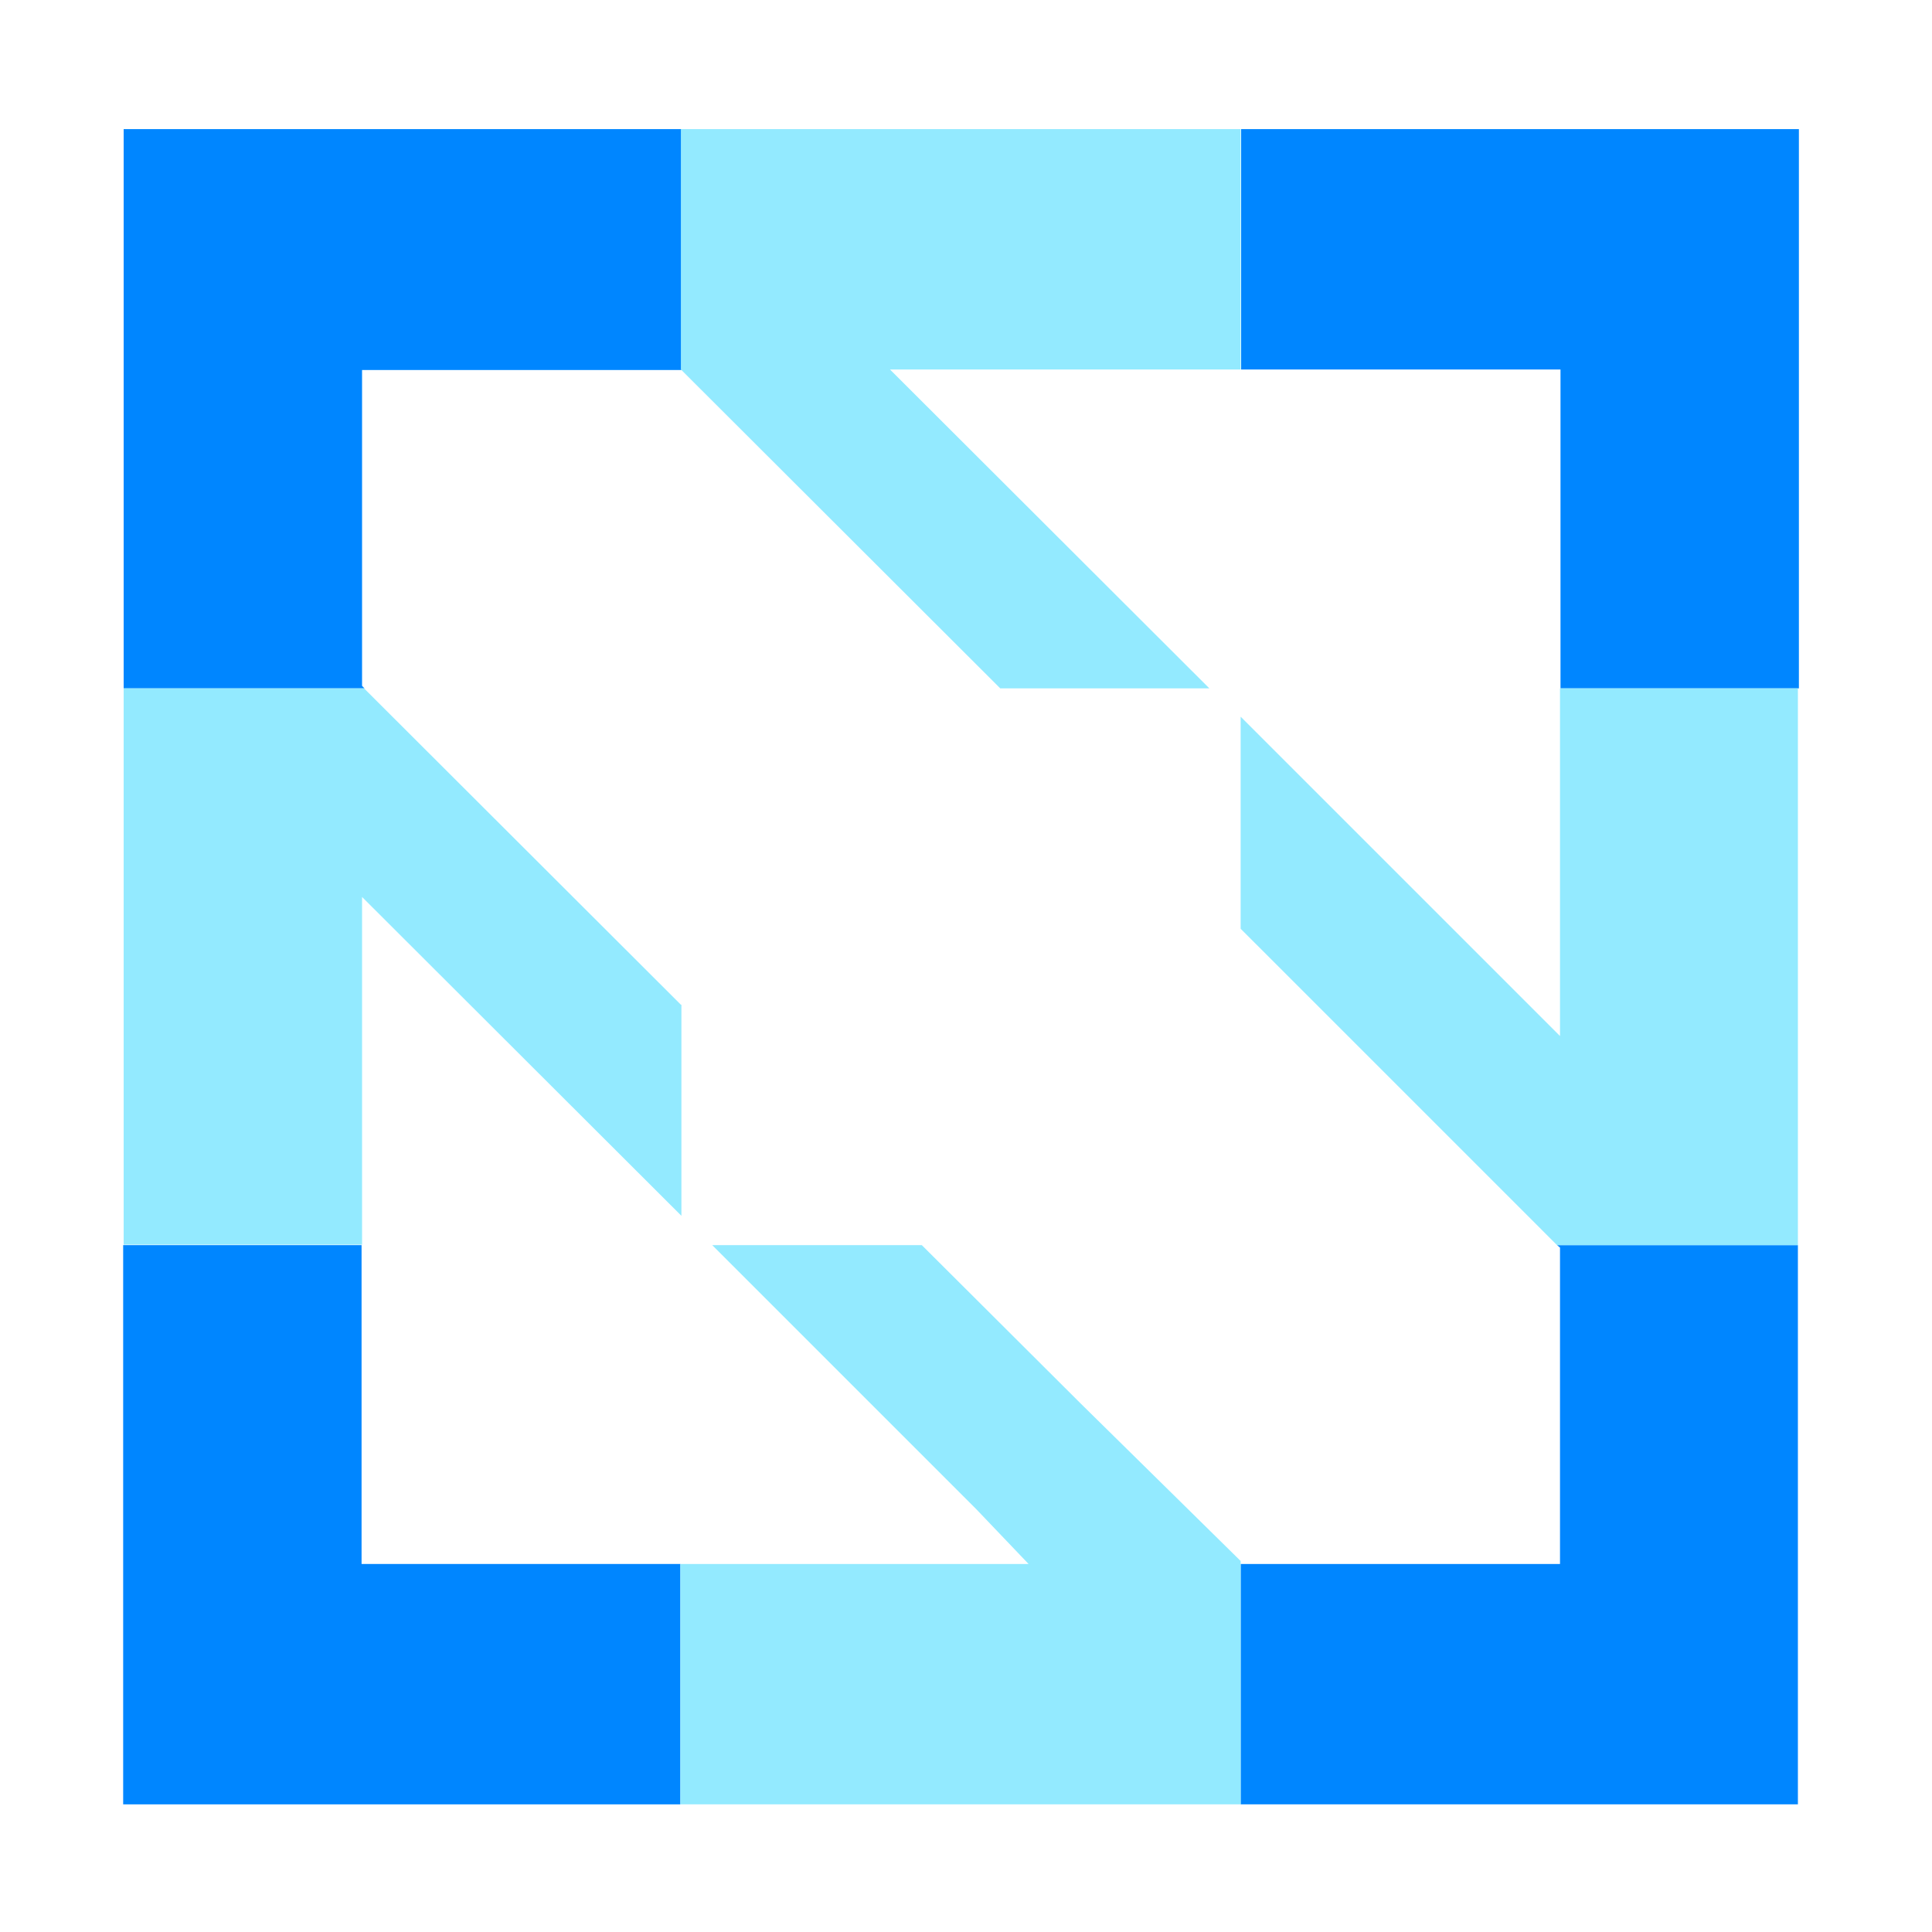
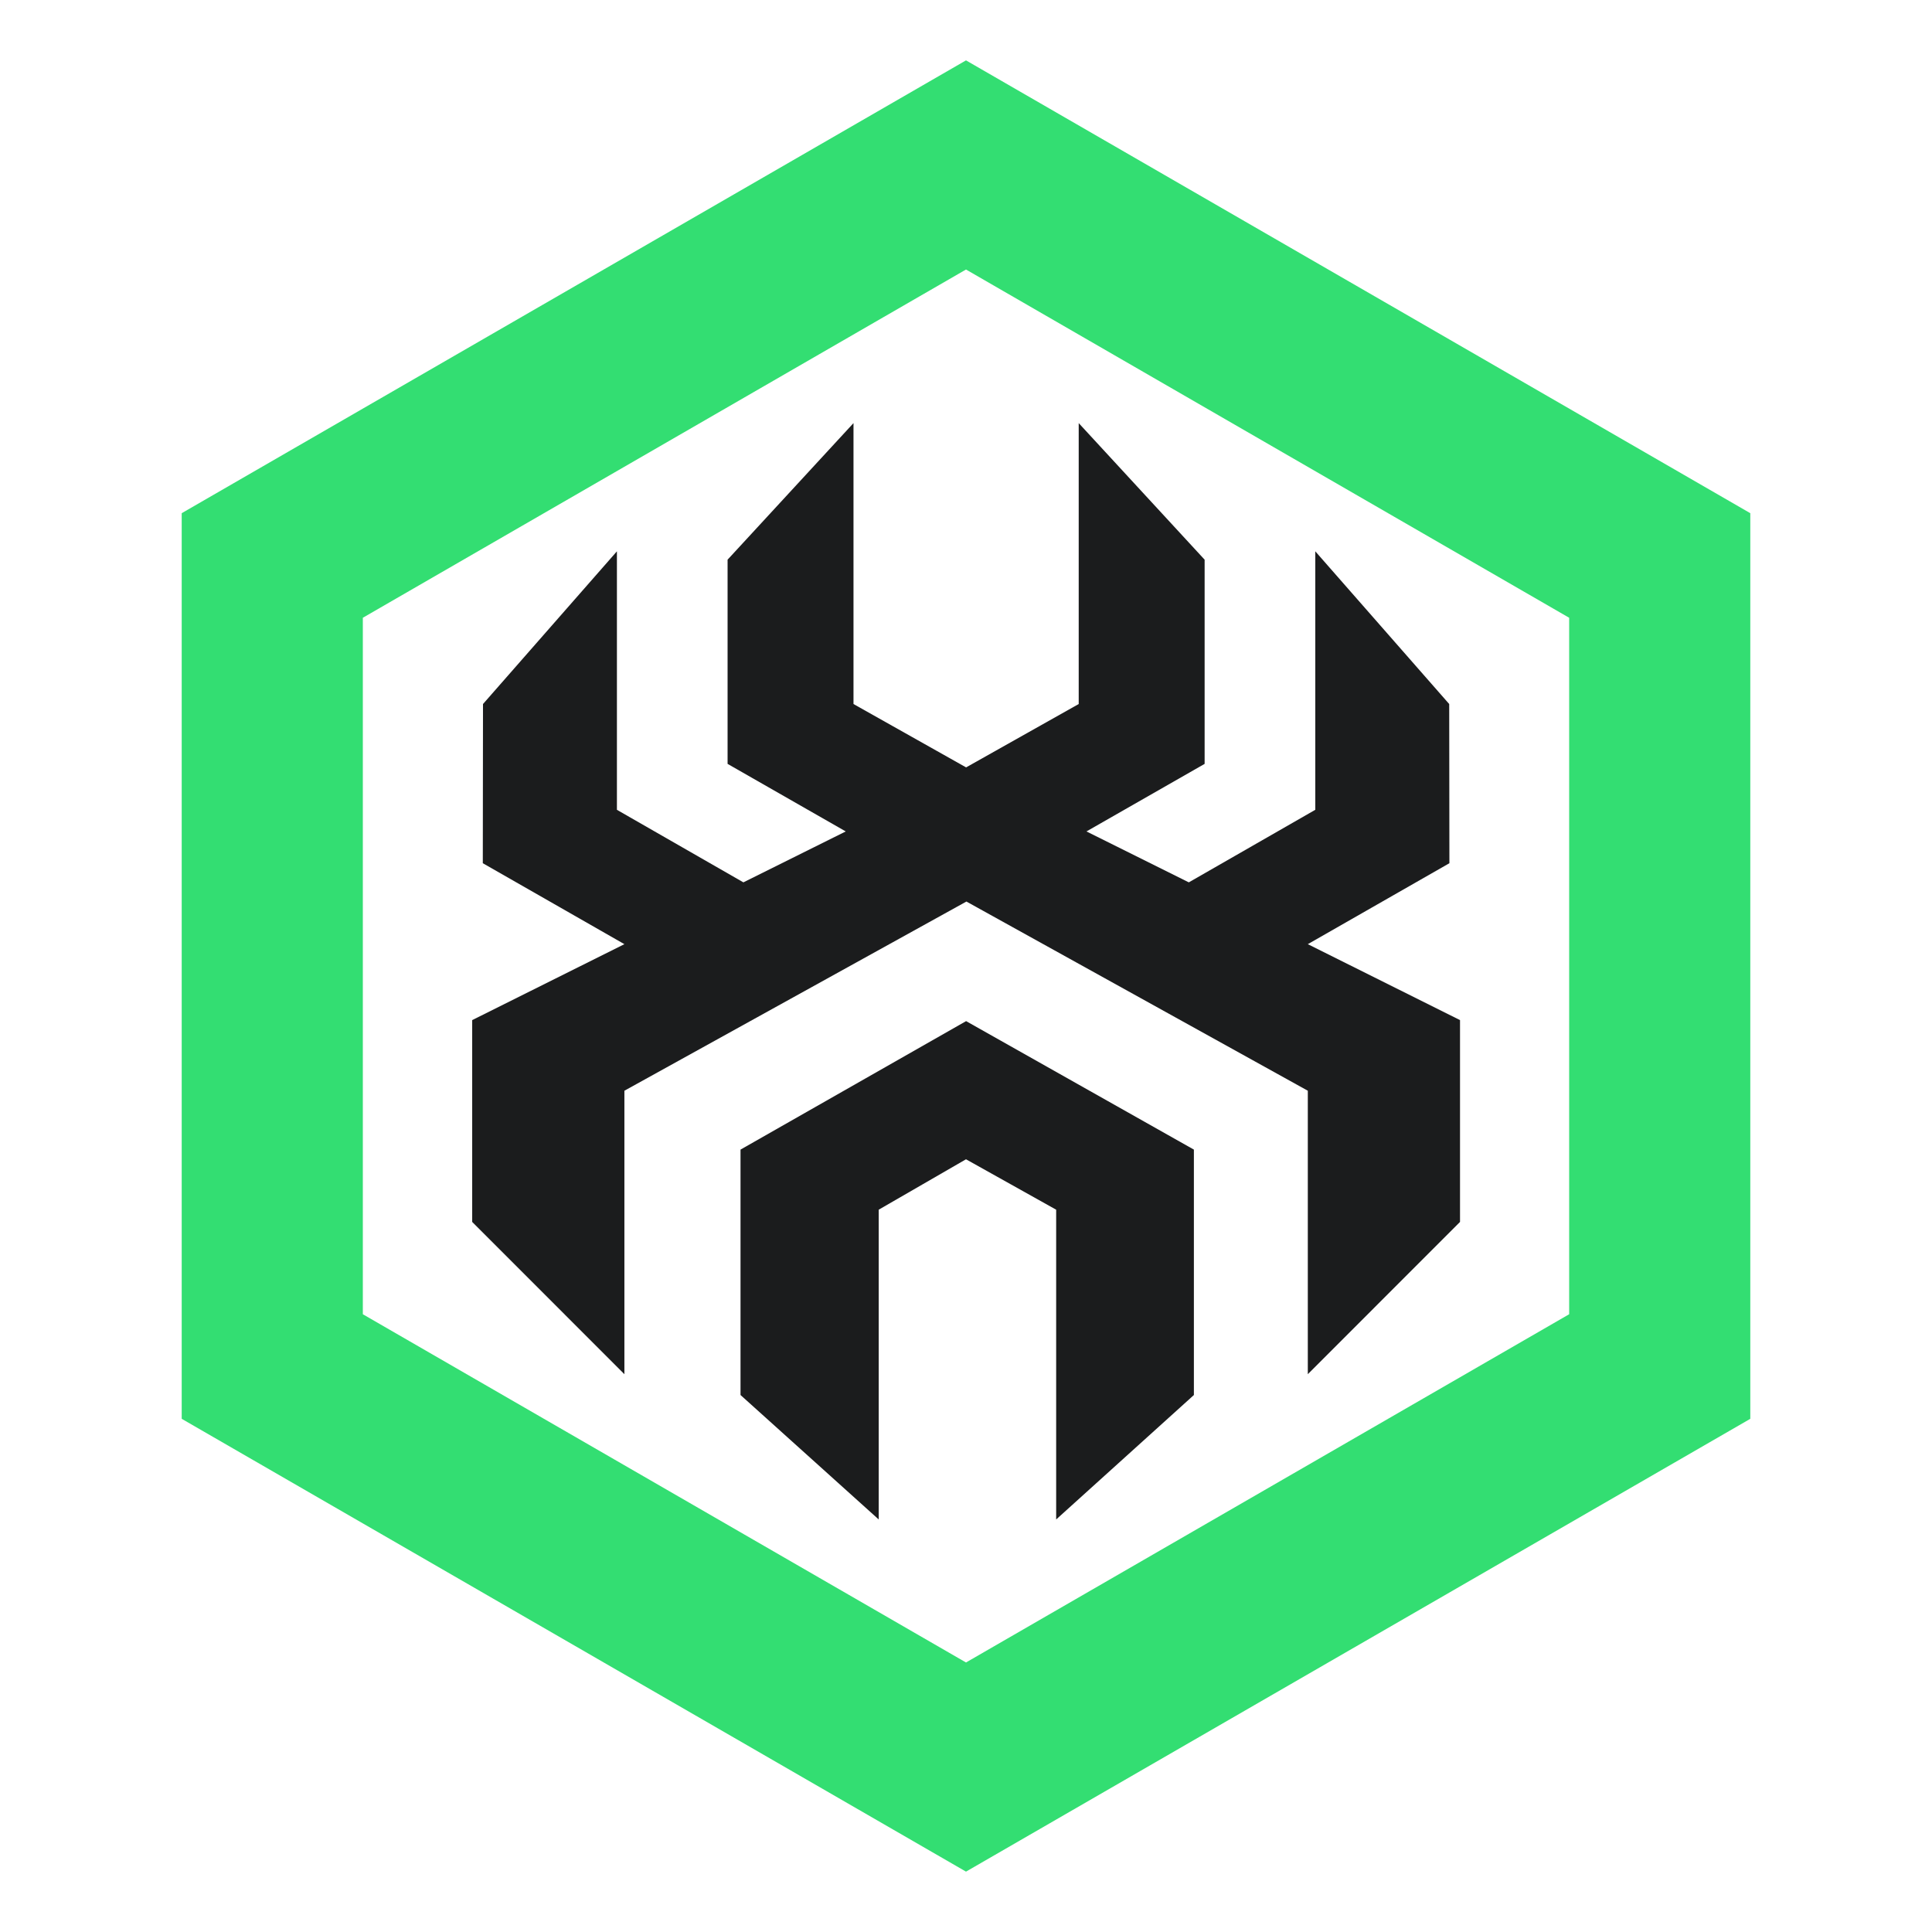
- <svg xmlns="http://www.w3.org/2000/svg" version="1.1" id="a" x="0px" y="0px" viewBox="0 0 389 389" style="enable-background:new 0 0 389 389;" xml:space="preserve">
-   <style type="text/css">
- 	.st0{fill:#0086FF;}
- 	.st1{fill:#93EAFF;}
- </style>
-   <g>
-     <path class="st0" d="M72.8,250.7h-48v112.6h112.2v-48.4H72.8V250.7z" />
-     <path class="st0" d="M314.1,251.2v63.7h-64.3v48.4h112.2V250.7h-48.5L314.1,251.2z" />
-     <path class="st0" d="M24.9,138.6h48.5l-0.5-0.5V74.5h64.3V26H24.9V138.6z" />
-     <path class="st0" d="M249.9,26v48.4h64.3v64.2h48V26C362.1,26,249.9,26,249.9,26z" />
-     <path class="st1" d="M243.5,138.6l-64.3-64.2h70.6V26H137.1v48.4l64.3,64.2H243.5z" />
-     <path class="st1" d="M185.6,250.7h-42.2l53.2,53.2l10.5,11h-70.1v48.4h112.8v-49l-32.1-31.6L185.6,250.7z" />
-     <path class="st1" d="M314.1,138.6v70l-11.1-11.1l-53.2-53.2V187l31.6,31.6l32.1,32.1h48.5V138.6H314.1L314.1,138.6z" />
-     <path class="st1" d="M137.1,202.3l-63.8-63.7H24.9v112h48v-70l64.3,64.2V202.3z" />
+ <svg xmlns="http://www.w3.org/2000/svg" width="512px" height="512px" viewBox="0 0 512 512" version="1.1">
+   <g id="spiderpool-icon-color" stroke="none" stroke-width="1" fill="none" fill-rule="evenodd">
+     <g id="Spiderpool_Color_Dark">
+       <rect id="Frame" x="0" y="0" width="512" height="512" />
+       <path d="M256,71.426 L415.846,163.713 L415.846,348.287 L256,440.574 L96.154,348.287 L96.154,163.713 L256,71.426 M256,16 L48.154,136 L48.154,376 L256,496 L463.846,376 L463.846,136 L256,16 Z" id="Primary" fill="#33DE72" fill-rule="nonzero" />
+       <path d="M256.027,270.607 L316.393,304.657 L316.393,369.695 L279.895,402.672 L279.895,320.583 L256,307.221 L232.867,320.583 L232.867,402.672 L196.246,369.695 L196.246,304.657 L256.027,270.607 Z M285.869,112.128 L319.238,148.32 L319.238,202.435 L287.924,220.339 L315.048,233.833 L348.565,214.606 L348.565,146.104 L384.055,186.574 L384.107,228.761 L346.584,250.213 L386.92,270.339 L386.92,323.822 L346.584,364.175 L346.584,289.055 L256.11,238.918 L165.471,289.055 L165.471,364.175 L125.135,323.822 L125.135,270.339 L165.471,250.213 L127.948,228.761 L128,186.574 L163.49,146.104 L163.49,214.606 L197.007,233.833 L224.131,220.339 L192.817,202.435 L192.817,148.32 L226.186,112.128 L226.186,186.574 L256.028,203.366 L285.869,186.574 L285.869,112.128 Z" id="Shape" fill="#1B1C1D" />
+     </g>
  </g>
</svg>
